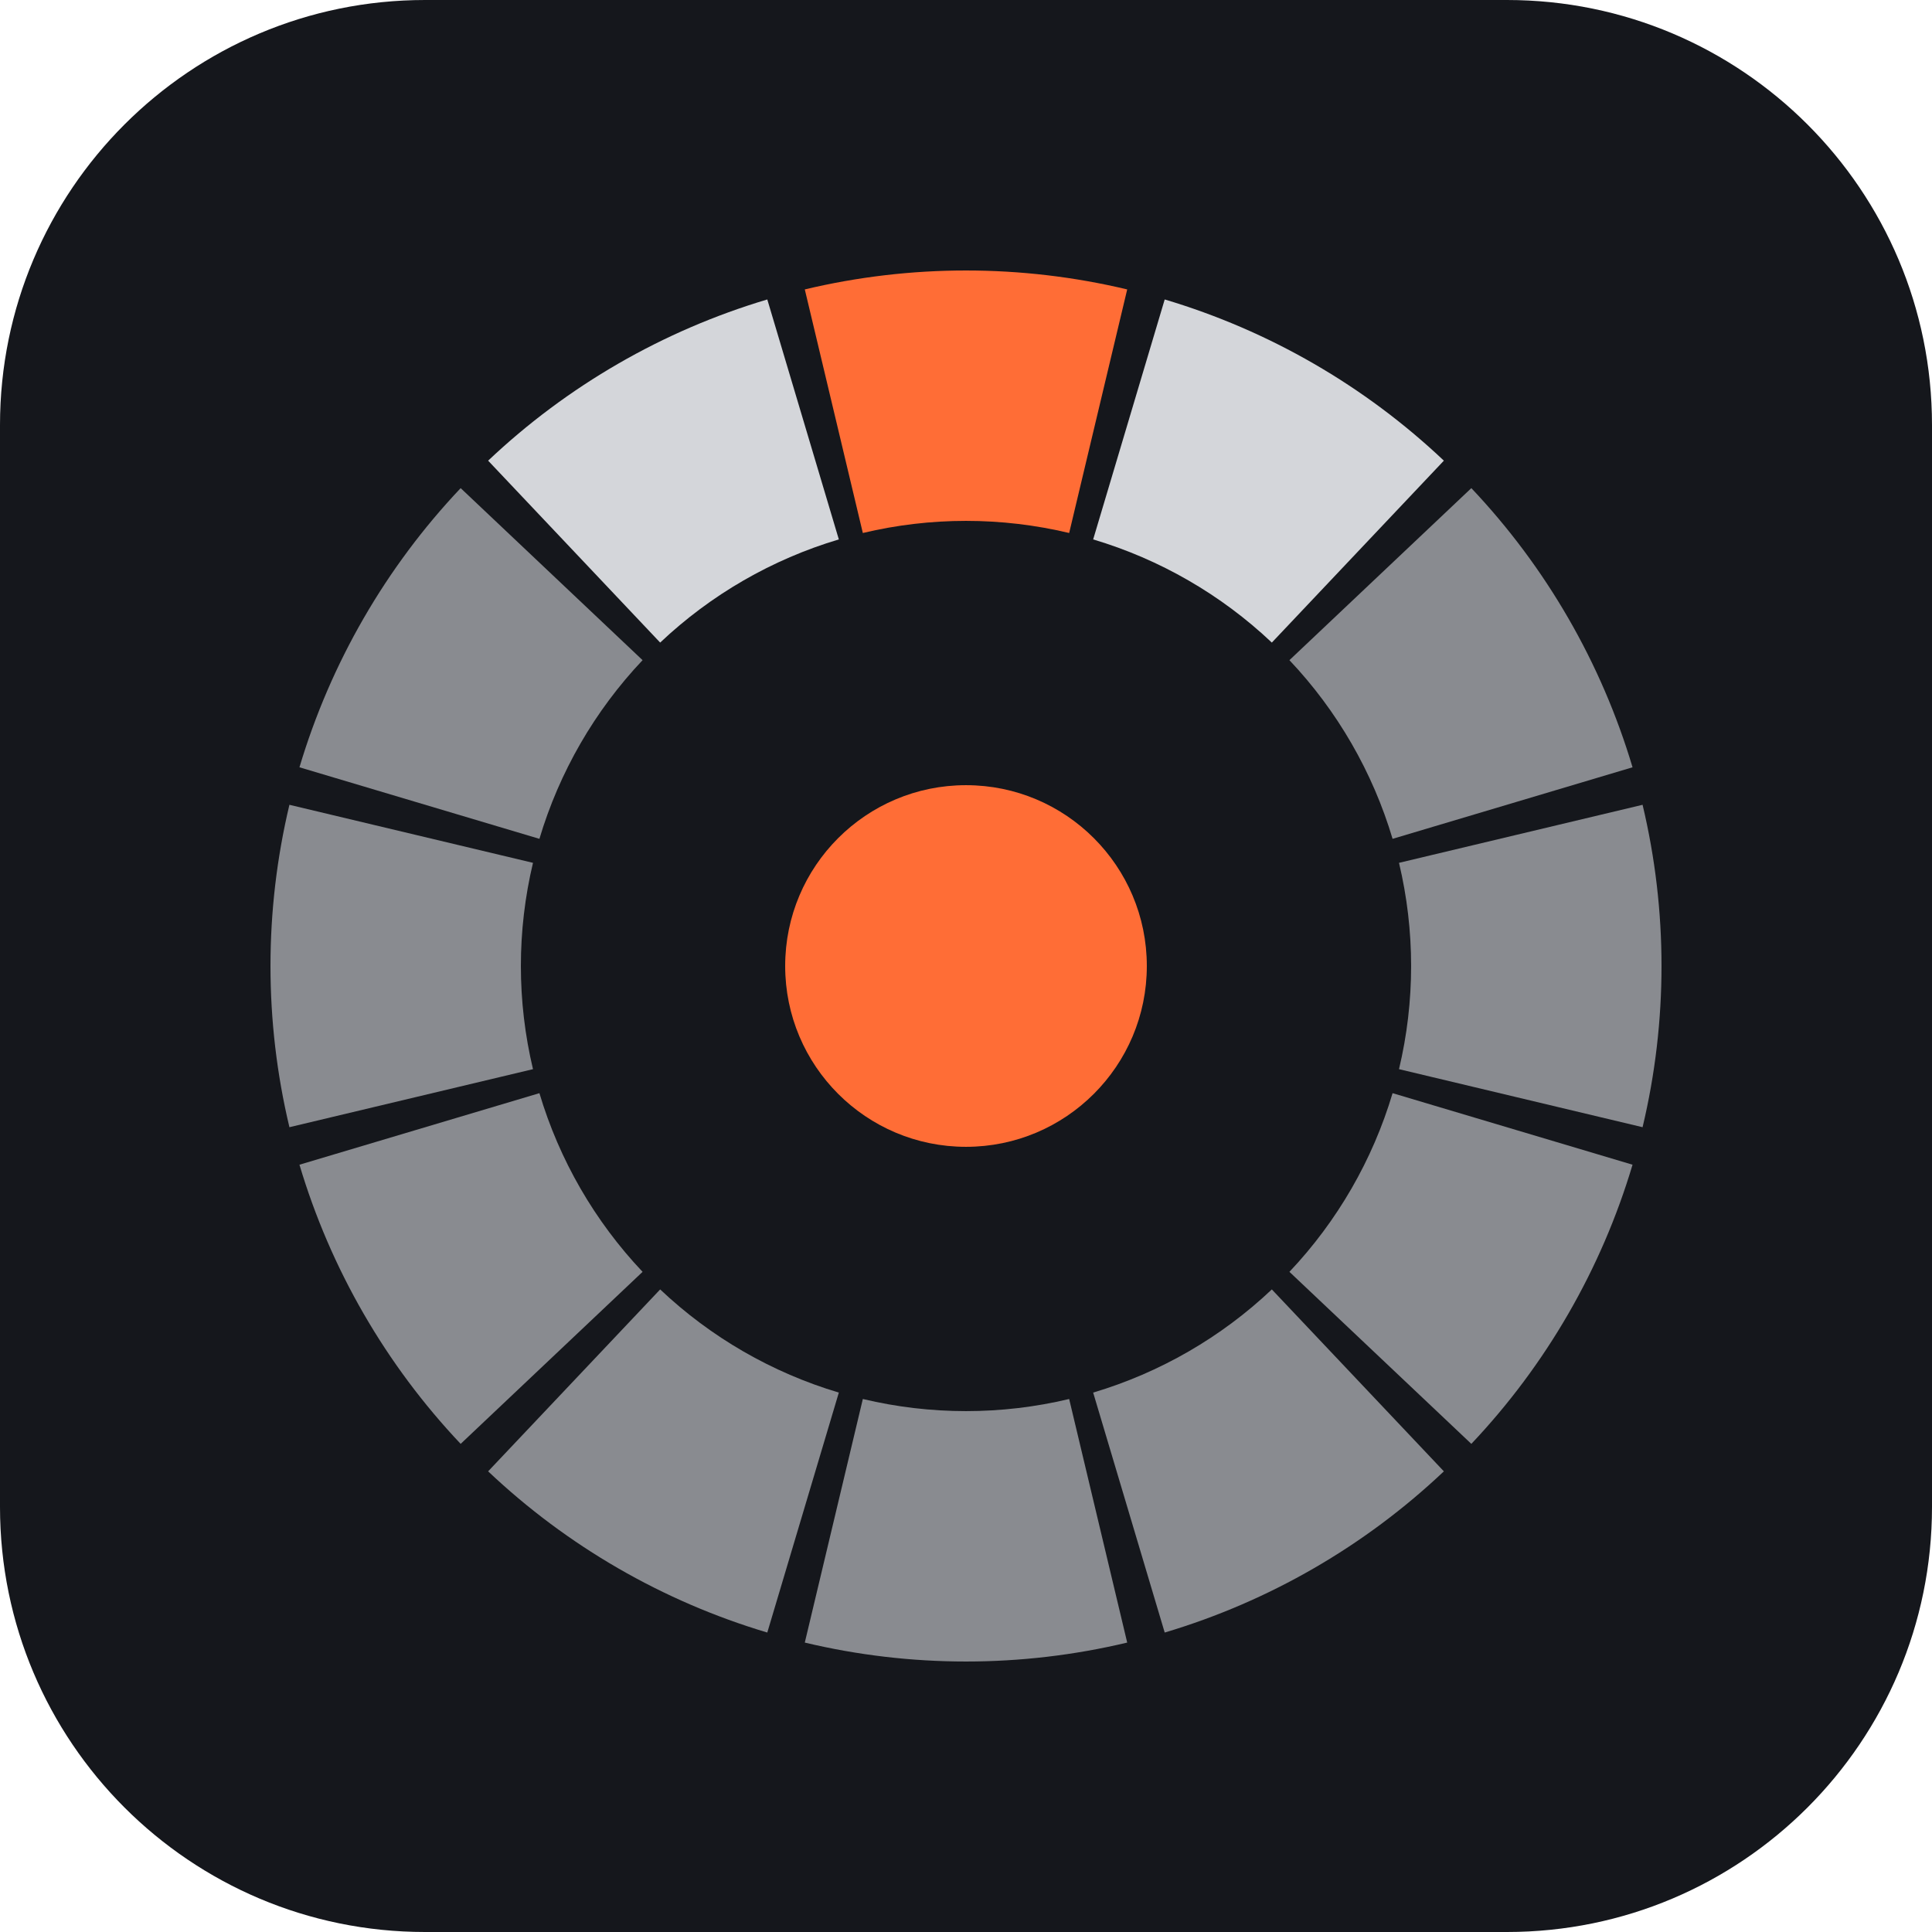
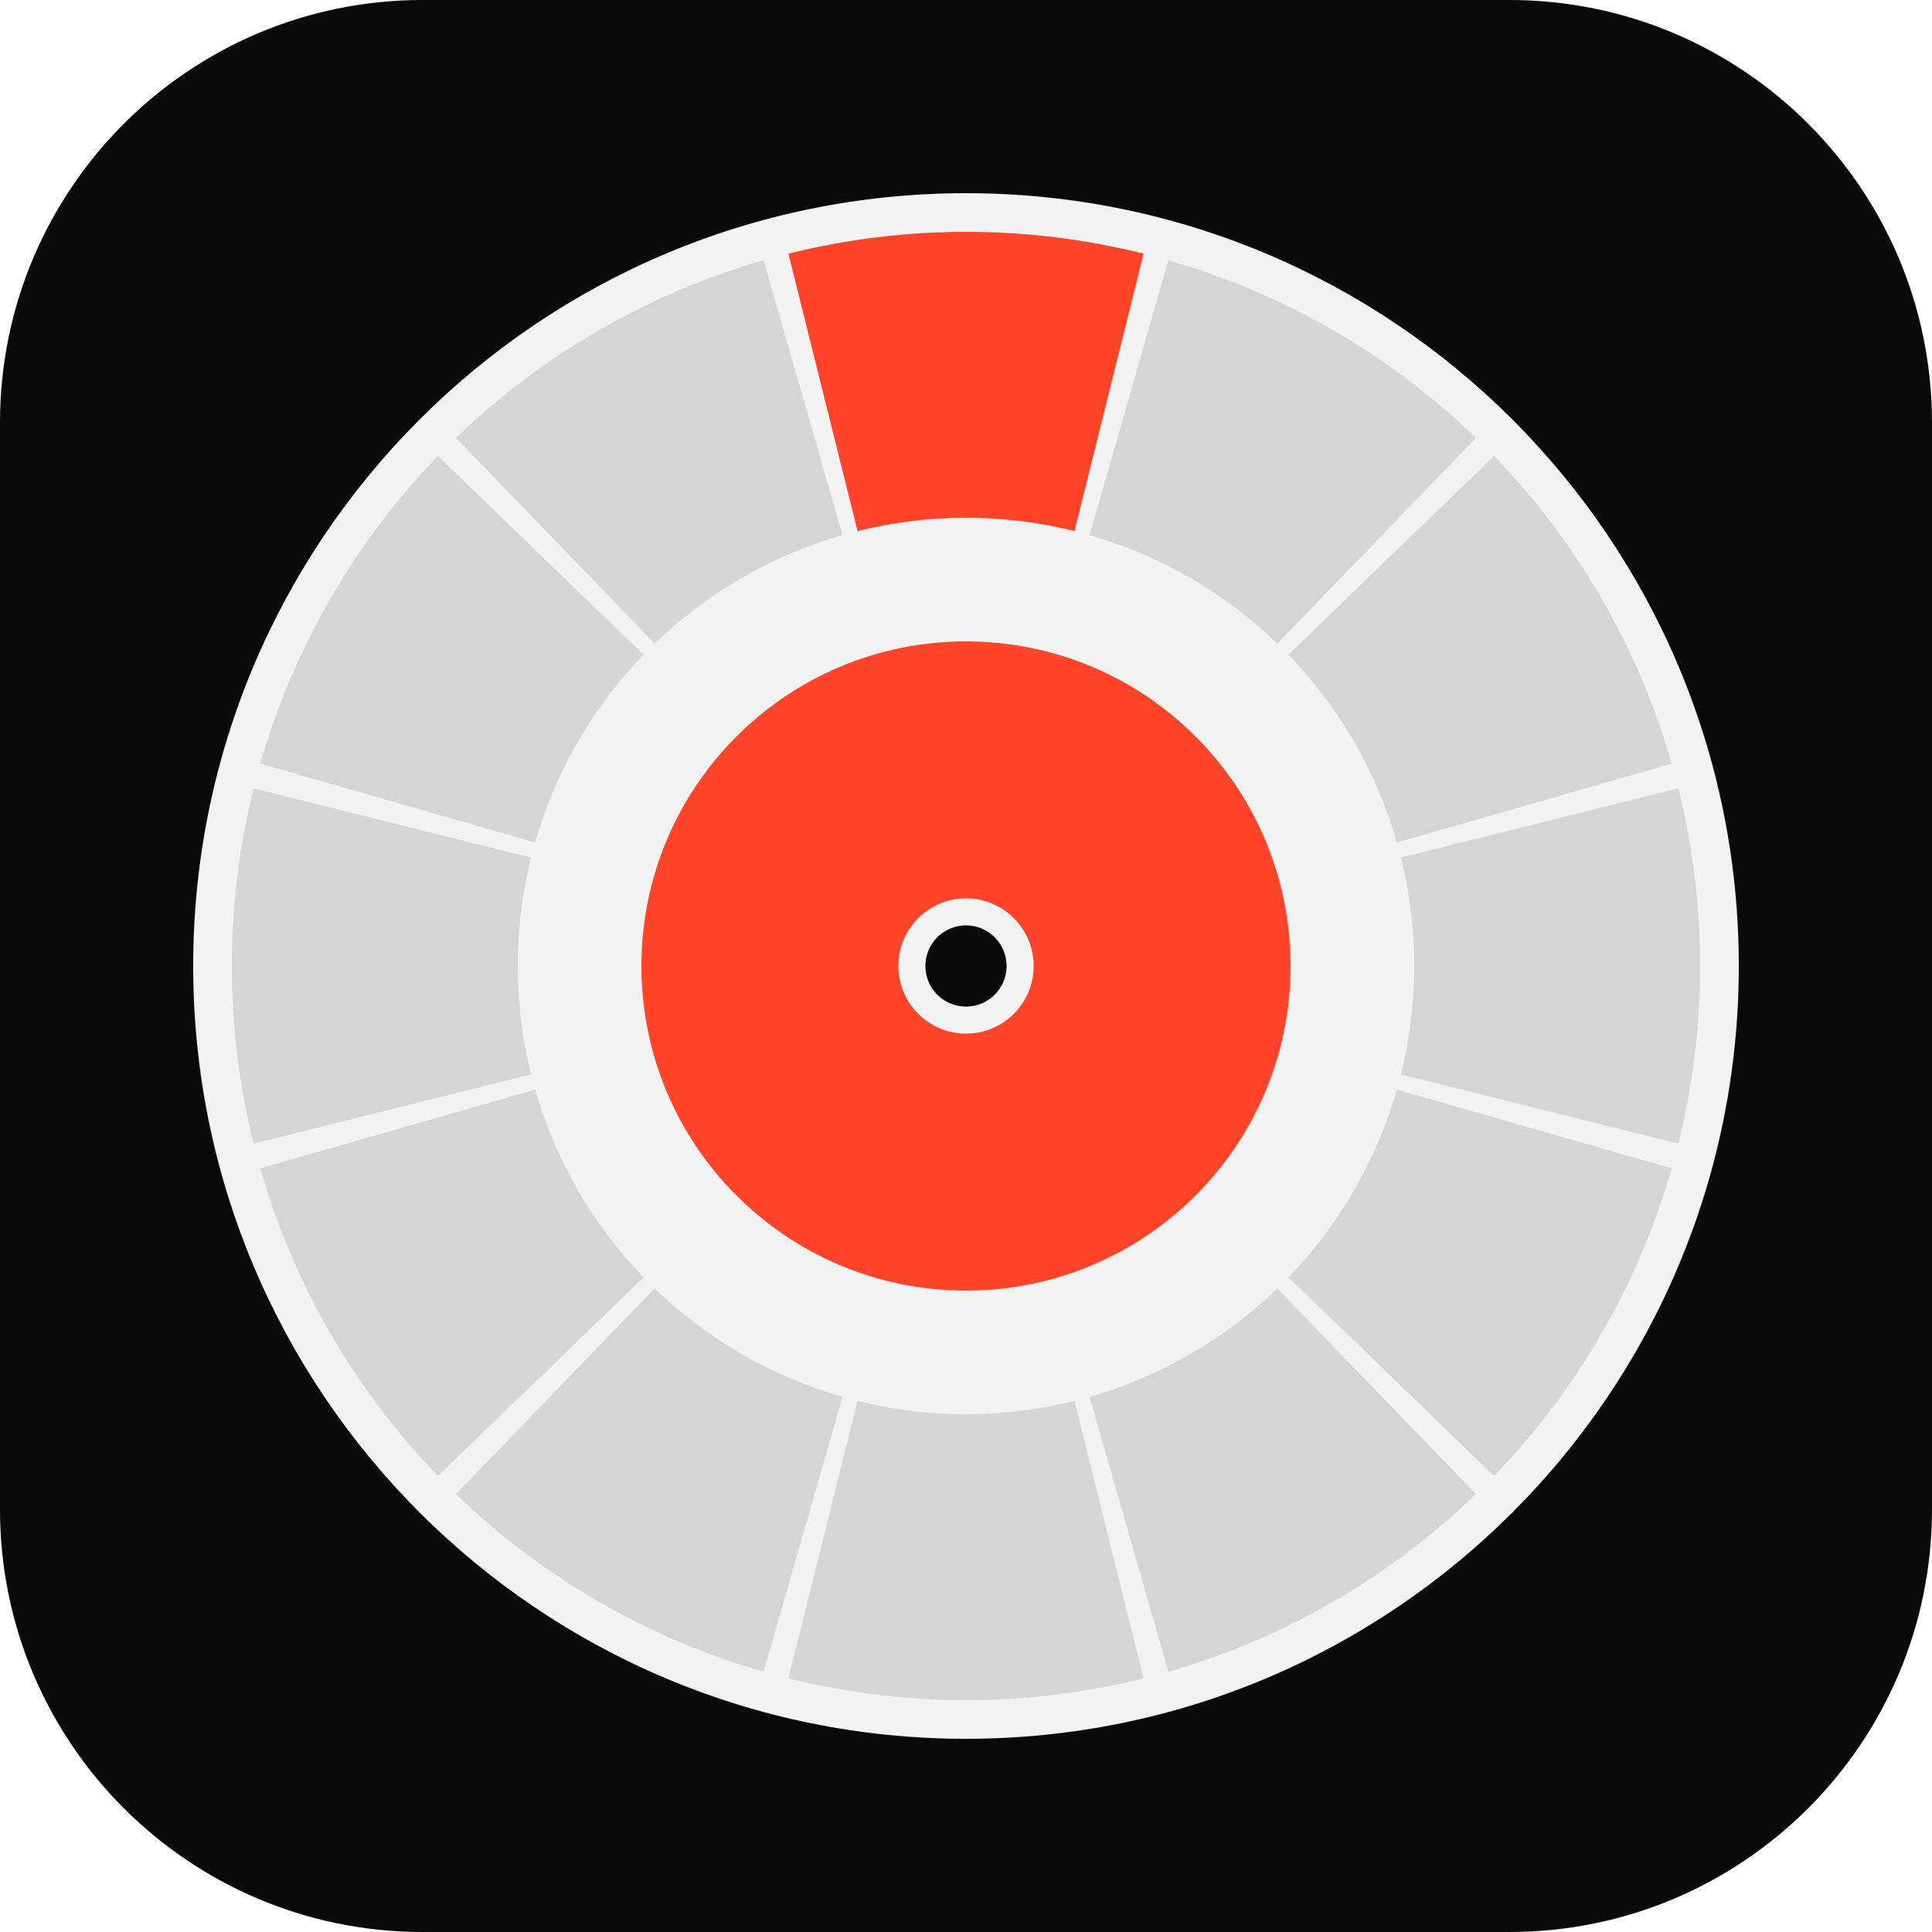
<svg xmlns="http://www.w3.org/2000/svg" width="512" height="512" viewBox="0 0 512 512">
-   <rect width="512" height="512" rx="112.64" fill="#15171C" />
-   <path d="M213.28 76.70A184.32 184.32 0 0 1 298.72 76.70L283.34 141.25A117.965 117.965 0 0 0 228.66 141.25Z" fill="#FF6D36" fill-opacity="1" />
-   <path d="M308.66 79.36A184.32 184.32 0 0 1 382.64 122.08L337.05 170.29A117.965 117.965 0 0 0 289.70 142.95Z" fill="#E9EBEE" fill-opacity="0.9" />
-   <path d="M389.92 129.36A184.32 184.32 0 0 1 432.64 203.34L369.05 222.30A117.965 117.965 0 0 0 341.71 174.95Z" fill="#E9EBEE" fill-opacity="0.55" />
-   <path d="M435.30 213.28A184.32 184.32 0 0 1 435.30 298.72L370.75 283.34A117.965 117.965 0 0 0 370.75 228.66Z" fill="#E9EBEE" fill-opacity="0.55" />
-   <path d="M432.64 308.66A184.32 184.32 0 0 1 389.92 382.64L341.71 337.05A117.965 117.965 0 0 0 369.05 289.70Z" fill="#E9EBEE" fill-opacity="0.55" />
-   <path d="M382.64 389.92A184.32 184.32 0 0 1 308.66 432.64L289.70 369.05A117.965 117.965 0 0 0 337.05 341.71Z" fill="#E9EBEE" fill-opacity="0.55" />
-   <path d="M298.72 435.30A184.32 184.32 0 0 1 213.28 435.30L228.66 370.75A117.965 117.965 0 0 0 283.34 370.75Z" fill="#E9EBEE" fill-opacity="0.55" />
-   <path d="M203.34 432.64A184.32 184.32 0 0 1 129.36 389.92L174.95 341.71A117.965 117.965 0 0 0 222.30 369.05Z" fill="#E9EBEE" fill-opacity="0.55" />
-   <path d="M122.08 382.64A184.32 184.32 0 0 1 79.36 308.66L142.95 289.70A117.965 117.965 0 0 0 170.29 337.05Z" fill="#E9EBEE" fill-opacity="0.55" />
-   <path d="M76.70 298.72A184.32 184.32 0 0 1 76.70 213.28L141.25 228.66A117.965 117.965 0 0 0 141.25 283.34Z" fill="#E9EBEE" fill-opacity="0.55" />
-   <path d="M79.36 203.34A184.32 184.32 0 0 1 122.08 129.36L170.29 174.95A117.965 117.965 0 0 0 142.95 222.30Z" fill="#E9EBEE" fill-opacity="0.55" />
-   <path d="M129.36 122.08A184.32 184.32 0 0 1 203.34 79.36L222.30 142.95A117.965 117.965 0 0 0 174.95 170.29Z" fill="#E9EBEE" fill-opacity="0.9" />
-   <circle cx="256.0" cy="256.0" r="47.92" fill="#FF6D36" />
+   <rect width="512" height="512" rx="112" fill="#0A0A0A" />
+   <circle cx="256.0" cy="256.0" r="204.80" fill="#F2F2F2" />
+   <path d="M208.93 67.22A194.56 194.56 0 0 1 303.07 67.22L284.74 140.74A118.78 118.78 0 0 0 227.26 140.74Z" fill="#FF4429" fill-opacity="1" />
+   <path d="M309.63 68.98A194.56 194.56 0 0 1 391.15 116.05L338.51 170.55A118.78 118.78 0 0 0 288.74 141.82Z" fill="#111111" fill-opacity="0.13" />
+   <path d="M395.95 120.85A194.56 194.56 0 0 1 443.02 202.37L370.18 223.26A118.78 118.78 0 0 0 341.45 173.49Z" fill="#111111" fill-opacity="0.13" />
+   <path d="M444.78 208.93A194.56 194.56 0 0 1 444.78 303.07L371.26 284.74A118.78 118.78 0 0 0 371.26 227.26Z" fill="#111111" fill-opacity="0.13" />
+   <path d="M443.02 309.63A194.56 194.56 0 0 1 395.95 391.15L341.45 338.51A118.78 118.78 0 0 0 370.18 288.74Z" fill="#111111" fill-opacity="0.13" />
+   <path d="M391.15 395.95A194.56 194.56 0 0 1 309.63 443.02L288.74 370.18A118.78 118.78 0 0 0 338.51 341.45Z" fill="#111111" fill-opacity="0.13" />
+   <path d="M303.07 444.78A194.56 194.56 0 0 1 208.93 444.78L227.26 371.26A118.78 118.78 0 0 0 284.74 371.26Z" fill="#111111" fill-opacity="0.13" />
+   <path d="M202.37 443.02A194.56 194.56 0 0 1 120.85 395.95L173.49 341.45A118.78 118.78 0 0 0 223.26 370.18Z" fill="#111111" fill-opacity="0.13" />
+   <path d="M116.05 391.15A194.56 194.56 0 0 1 68.98 309.63L141.82 288.74A118.78 118.78 0 0 0 170.55 338.51Z" fill="#111111" fill-opacity="0.13" />
+   <path d="M67.22 303.07A194.56 194.56 0 0 1 67.22 208.93L140.74 227.26A118.78 118.78 0 0 0 140.74 284.74Z" fill="#111111" fill-opacity="0.13" />
+   <path d="M68.98 202.37A194.56 194.56 0 0 1 116.05 120.85L170.55 173.49A118.78 118.78 0 0 0 141.82 223.26Z" fill="#111111" fill-opacity="0.13" />
+   <path d="M120.85 116.05A194.56 194.56 0 0 1 202.37 68.98L223.26 141.82A118.78 118.78 0 0 0 173.49 170.55Z" fill="#111111" fill-opacity="0.13" />
+   <circle cx="256.0" cy="256.0" r="86.02" fill="#FF4429" />
+   <circle cx="256.0" cy="256.0" r="14.34" fill="#0A0A0A" stroke="#F2F2F2" stroke-width="7.17" />
</svg>
